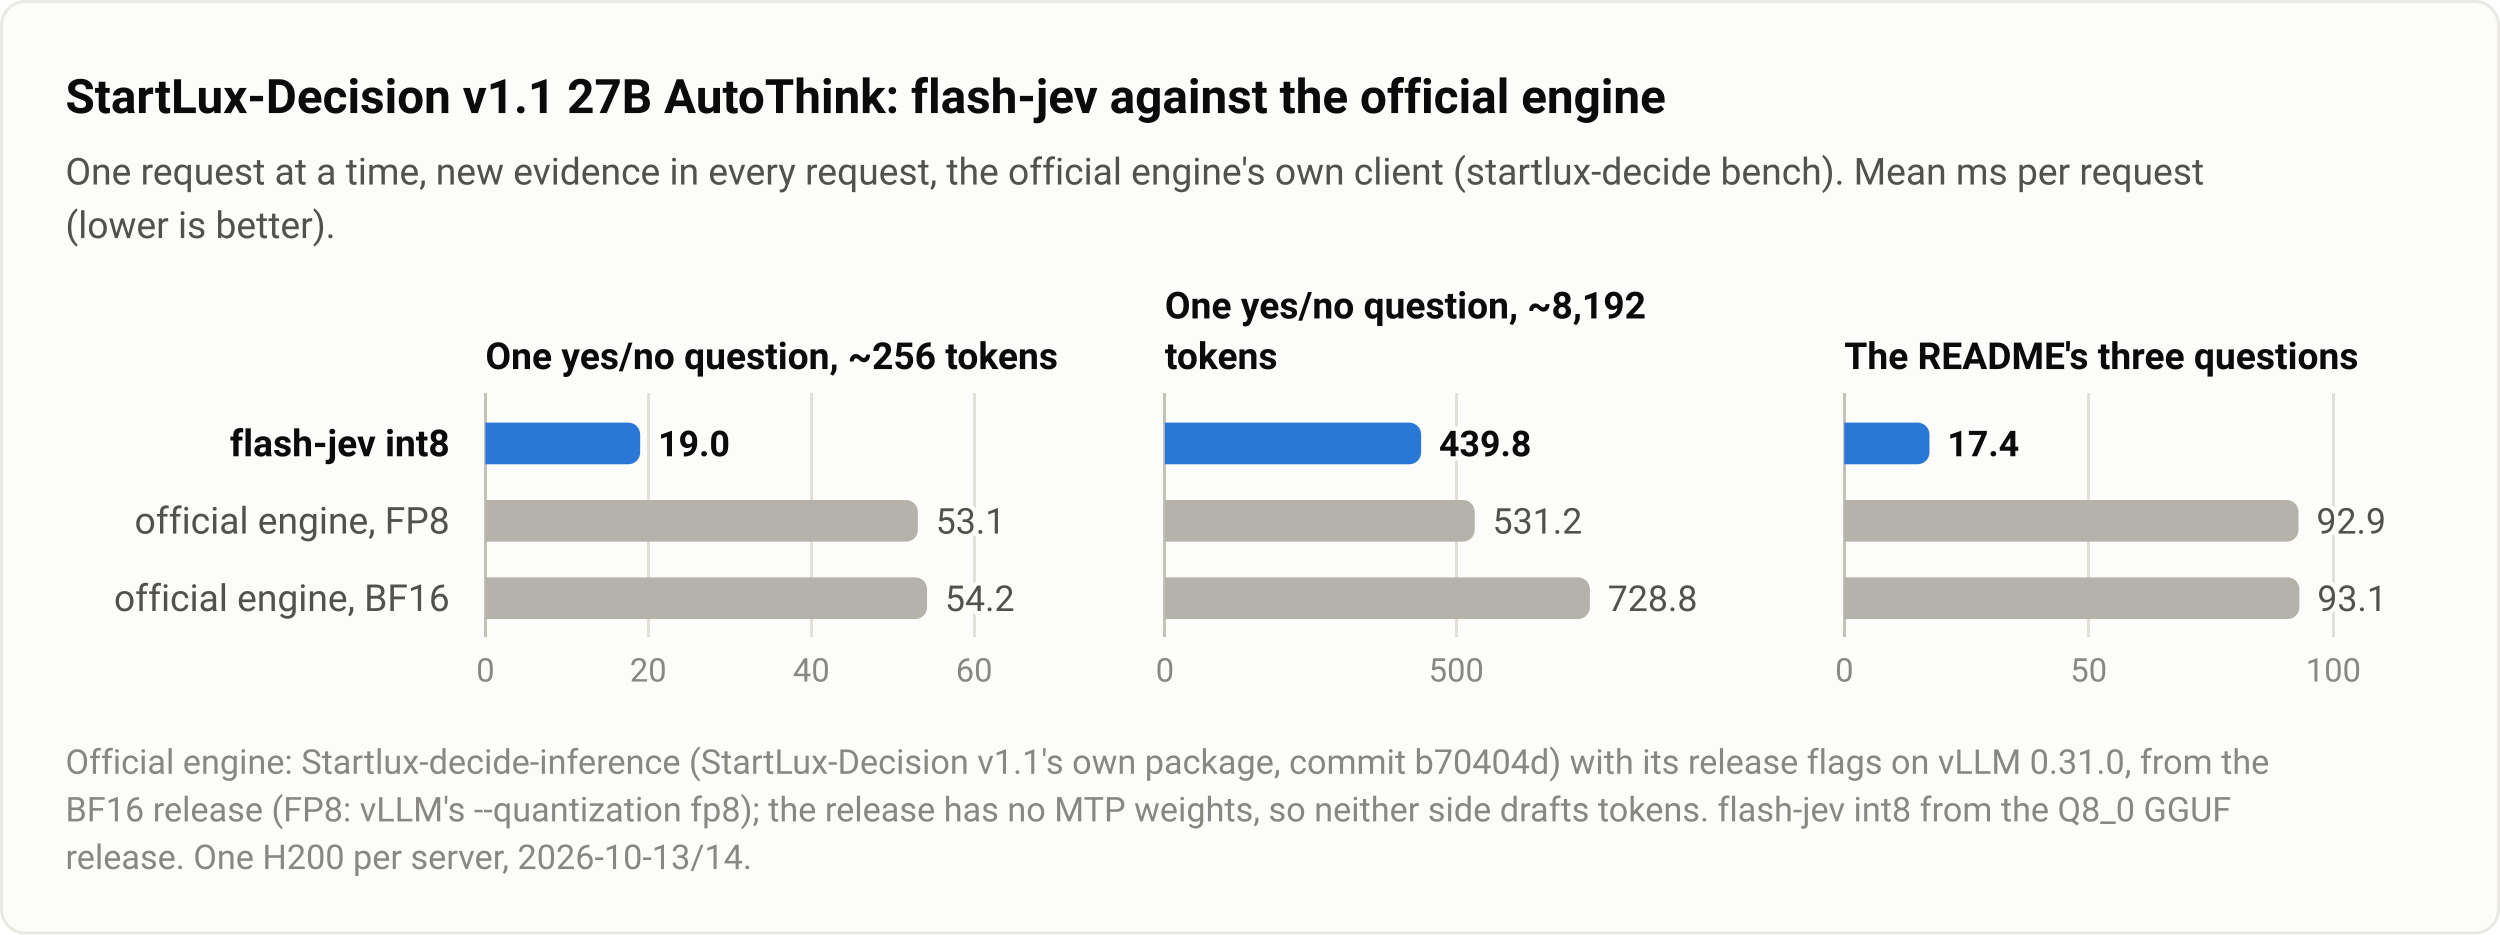
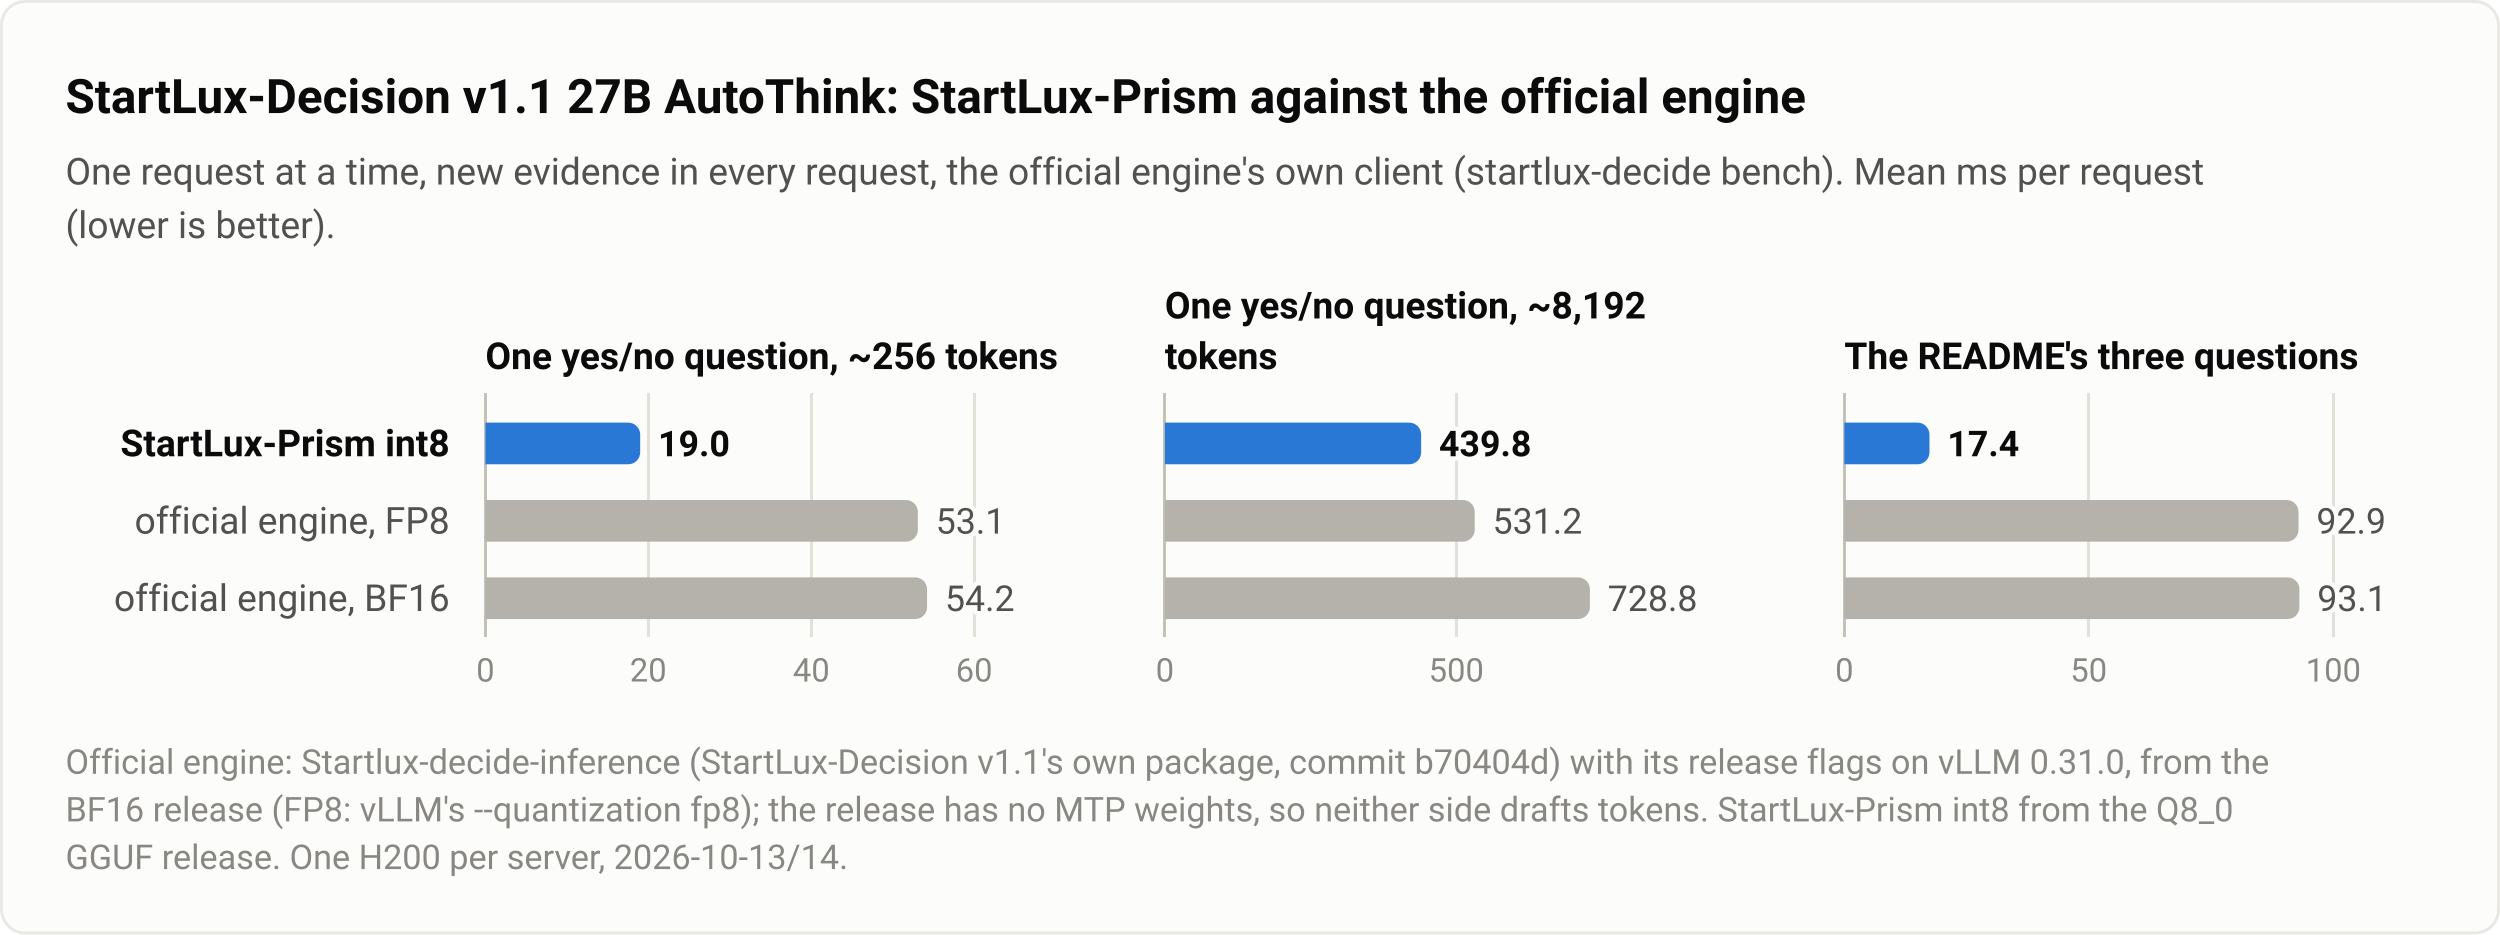
<svg xmlns="http://www.w3.org/2000/svg" width="840" height="314" viewBox="0 0 840 314" role="img" aria-labelledby="title desc" font-family="system-ui, -apple-system, 'Segoe UI', Roboto, 'Helvetica Neue', Arial, sans-serif">
  <rect x="0.5" y="0.5" width="839" height="313" rx="8" fill="#fcfcfb" stroke="#e9e8e2" />
-   <text x="22.0" y="38.0" font-size="16" fill="#0b0b0b" text-anchor="start" font-weight="600">StartLux-Decision v1.1 27B AutoThink: flash-jev against the official engine</text>
+   <text x="22.0" y="38.0" font-size="16" fill="#0b0b0b" text-anchor="start" font-weight="600">StartLux-Decision v1.1 27B AutoThink: StartLux-Prism against the official engine</text>
  <text x="22.0" y="62.0" font-size="12.5" fill="#52514e" text-anchor="start" font-weight="400">One request at a time, new evidence in every request, the official engine's own client (startlux-decide bench). Mean ms per request</text>
  <text x="22.0" y="80.0" font-size="12.5" fill="#52514e" text-anchor="start" font-weight="400">(lower is better).</text>
  <text x="163.1" y="124.0" font-size="12.5" fill="#0b0b0b" text-anchor="start" font-weight="600">One yes/no question, ~256 tokens</text>
  <text x="163.1" y="229.0" font-size="11" fill="#898781" text-anchor="middle" font-weight="400" style="font-variant-numeric: tabular-nums">0</text>
  <line x1="217.8" y1="132.0" x2="217.8" y2="214.0" stroke="#e1e0d9" stroke-width="1" shape-rendering="crispEdges" />
  <text x="217.8" y="229.0" font-size="11" fill="#898781" text-anchor="middle" font-weight="400" style="font-variant-numeric: tabular-nums">20</text>
  <line x1="272.6" y1="132.0" x2="272.6" y2="214.0" stroke="#e1e0d9" stroke-width="1" shape-rendering="crispEdges" />
  <text x="272.6" y="229.0" font-size="11" fill="#898781" text-anchor="middle" font-weight="400" style="font-variant-numeric: tabular-nums">40</text>
  <line x1="327.3" y1="132.0" x2="327.3" y2="214.0" stroke="#e1e0d9" stroke-width="1" shape-rendering="crispEdges" />
  <text x="327.3" y="229.0" font-size="11" fill="#898781" text-anchor="middle" font-weight="400" style="font-variant-numeric: tabular-nums">60</text>
  <line x1="163.1" y1="132.0" x2="163.1" y2="214.0" stroke="#c3c2b7" stroke-width="1" shape-rendering="crispEdges" />
  <path d="M163.1,142.0 H211.1 A4.0,4.0 0 0 1 215.1,146.0 V152.0 A4.0,4.0 0 0 1 211.1,156.0 H163.1 Z" fill="#2a78d6" />
  <text x="221.1" y="153.3" font-size="12" fill="#0b0b0b" text-anchor="start" font-weight="600" style="font-variant-numeric: tabular-nums" stroke="#fcfcfb" stroke-width="3" stroke-linejoin="round" paint-order="stroke">19.0</text>
  <path d="M163.1,168.0 H304.4 A4.0,4.0 0 0 1 308.4,172.0 V178.0 A4.0,4.0 0 0 1 304.4,182.0 H163.1 Z" fill="#b4b2aa" />
  <text x="314.4" y="179.3" font-size="12" fill="#52514e" text-anchor="start" font-weight="400" style="font-variant-numeric: tabular-nums" stroke="#fcfcfb" stroke-width="3" stroke-linejoin="round" paint-order="stroke">53.1</text>
  <path d="M163.1,194.0 H307.5 A4.0,4.0 0 0 1 311.5,198.0 V204.0 A4.0,4.0 0 0 1 307.5,208.0 H163.1 Z" fill="#b4b2aa" />
  <text x="317.5" y="205.3" font-size="12" fill="#52514e" text-anchor="start" font-weight="400" style="font-variant-numeric: tabular-nums" stroke="#fcfcfb" stroke-width="3" stroke-linejoin="round" paint-order="stroke">54.2</text>
  <text x="391.4" y="107.0" font-size="12.5" fill="#0b0b0b" text-anchor="start" font-weight="600">One yes/no question, ~8,192</text>
  <text x="391.4" y="124.0" font-size="12.5" fill="#0b0b0b" text-anchor="start" font-weight="600">tokens</text>
  <text x="391.4" y="229.0" font-size="11" fill="#898781" text-anchor="middle" font-weight="400" style="font-variant-numeric: tabular-nums">0</text>
  <line x1="489.3" y1="132.0" x2="489.3" y2="214.0" stroke="#e1e0d9" stroke-width="1" shape-rendering="crispEdges" />
  <text x="489.3" y="229.0" font-size="11" fill="#898781" text-anchor="middle" font-weight="400" style="font-variant-numeric: tabular-nums">500</text>
  <line x1="391.4" y1="132.0" x2="391.4" y2="214.0" stroke="#c3c2b7" stroke-width="1" shape-rendering="crispEdges" />
  <path d="M391.4,142.0 H473.5 A4.0,4.0 0 0 1 477.5,146.0 V152.0 A4.0,4.0 0 0 1 473.5,156.0 H391.4 Z" fill="#2a78d6" />
  <text x="483.5" y="153.3" font-size="12" fill="#0b0b0b" text-anchor="start" font-weight="600" style="font-variant-numeric: tabular-nums" stroke="#fcfcfb" stroke-width="3" stroke-linejoin="round" paint-order="stroke">439.8</text>
  <path d="M391.4,168.0 H491.5 A4.0,4.0 0 0 1 495.5,172.0 V178.0 A4.0,4.0 0 0 1 491.5,182.0 H391.4 Z" fill="#b4b2aa" />
  <text x="501.5" y="179.3" font-size="12" fill="#52514e" text-anchor="start" font-weight="400" style="font-variant-numeric: tabular-nums" stroke="#fcfcfb" stroke-width="3" stroke-linejoin="round" paint-order="stroke">531.2</text>
  <path d="M391.4,194.0 H530.2 A4.0,4.0 0 0 1 534.2,198.0 V204.0 A4.0,4.0 0 0 1 530.2,208.0 H391.4 Z" fill="#b4b2aa" />
  <text x="540.2" y="205.3" font-size="12" fill="#52514e" text-anchor="start" font-weight="400" style="font-variant-numeric: tabular-nums" stroke="#fcfcfb" stroke-width="3" stroke-linejoin="round" paint-order="stroke">728.8</text>
  <text x="619.7" y="124.0" font-size="12.5" fill="#0b0b0b" text-anchor="start" font-weight="600">The README's three questions</text>
  <text x="619.7" y="229.0" font-size="11" fill="#898781" text-anchor="middle" font-weight="400" style="font-variant-numeric: tabular-nums">0</text>
  <line x1="701.8" y1="132.0" x2="701.8" y2="214.0" stroke="#e1e0d9" stroke-width="1" shape-rendering="crispEdges" />
  <text x="701.8" y="229.0" font-size="11" fill="#898781" text-anchor="middle" font-weight="400" style="font-variant-numeric: tabular-nums">50</text>
  <line x1="784.0" y1="132.0" x2="784.0" y2="214.0" stroke="#e1e0d9" stroke-width="1" shape-rendering="crispEdges" />
  <text x="784.0" y="229.0" font-size="11" fill="#898781" text-anchor="middle" font-weight="400" style="font-variant-numeric: tabular-nums">100</text>
  <line x1="619.7" y1="132.0" x2="619.7" y2="214.0" stroke="#c3c2b7" stroke-width="1" shape-rendering="crispEdges" />
  <path d="M619.7,142.0 H644.3 A4.0,4.0 0 0 1 648.3,146.0 V152.0 A4.0,4.0 0 0 1 644.3,156.0 H619.7 Z" fill="#2a78d6" />
  <text x="654.3" y="153.3" font-size="12" fill="#0b0b0b" text-anchor="start" font-weight="600" style="font-variant-numeric: tabular-nums" stroke="#fcfcfb" stroke-width="3" stroke-linejoin="round" paint-order="stroke">17.4</text>
  <path d="M619.7,168.0 H768.3 A4.0,4.0 0 0 1 772.3,172.0 V178.0 A4.0,4.0 0 0 1 768.3,182.0 H619.7 Z" fill="#b4b2aa" />
  <text x="778.3" y="179.3" font-size="12" fill="#52514e" text-anchor="start" font-weight="400" style="font-variant-numeric: tabular-nums" stroke="#fcfcfb" stroke-width="3" stroke-linejoin="round" paint-order="stroke">92.9</text>
  <path d="M619.7,194.0 H768.6 A4.0,4.0 0 0 1 772.6,198.0 V204.0 A4.0,4.0 0 0 1 768.6,208.0 H619.7 Z" fill="#b4b2aa" />
  <text x="778.6" y="205.3" font-size="12" fill="#52514e" text-anchor="start" font-weight="400" style="font-variant-numeric: tabular-nums" stroke="#fcfcfb" stroke-width="3" stroke-linejoin="round" paint-order="stroke">93.1</text>
-   <text x="151.1" y="153.3" font-size="12.5" fill="#0b0b0b" text-anchor="end" font-weight="600">flash-jev int8</text>
+   <text x="151.1" y="153.3" font-size="12.5" fill="#0b0b0b" text-anchor="end" font-weight="600">StartLux-Prism int8</text>
  <text x="151.1" y="179.3" font-size="12.5" fill="#52514e" text-anchor="end" font-weight="400">official engine, FP8</text>
  <text x="151.1" y="205.3" font-size="12.5" fill="#52514e" text-anchor="end" font-weight="400">official engine, BF16</text>
  <text x="22.0" y="260.0" font-size="11.5" fill="#898781" text-anchor="start" font-weight="400">Official engine: Startlux-decide-inference (StartLux-Decision v1.1's own package, commit b70404d) with its release flags on vLLM 0.31.0, from the</text>
-   <text x="22.0" y="276.0" font-size="11.5" fill="#898781" text-anchor="start" font-weight="400">BF16 release (FP8: vLLM's --quantization fp8); the release has no MTP weights, so neither side drafts tokens. flash-jev int8 from the Q8_0 GGUF</text>
-   <text x="22.0" y="292.0" font-size="11.5" fill="#898781" text-anchor="start" font-weight="400">release. One H200 per server, 2026-10-13/14.</text>
+   <text x="22.0" y="276.0" font-size="11.5" fill="#898781" text-anchor="start" font-weight="400">BF16 release (FP8: vLLM's --quantization fp8); the release has no MTP weights, so neither side drafts tokens. StartLux-Prism int8 from the Q8_0</text>
+   <text x="22.0" y="292.0" font-size="11.5" fill="#898781" text-anchor="start" font-weight="400">GGUF release. One H200 per server, 2026-10-13/14.</text>
</svg>
